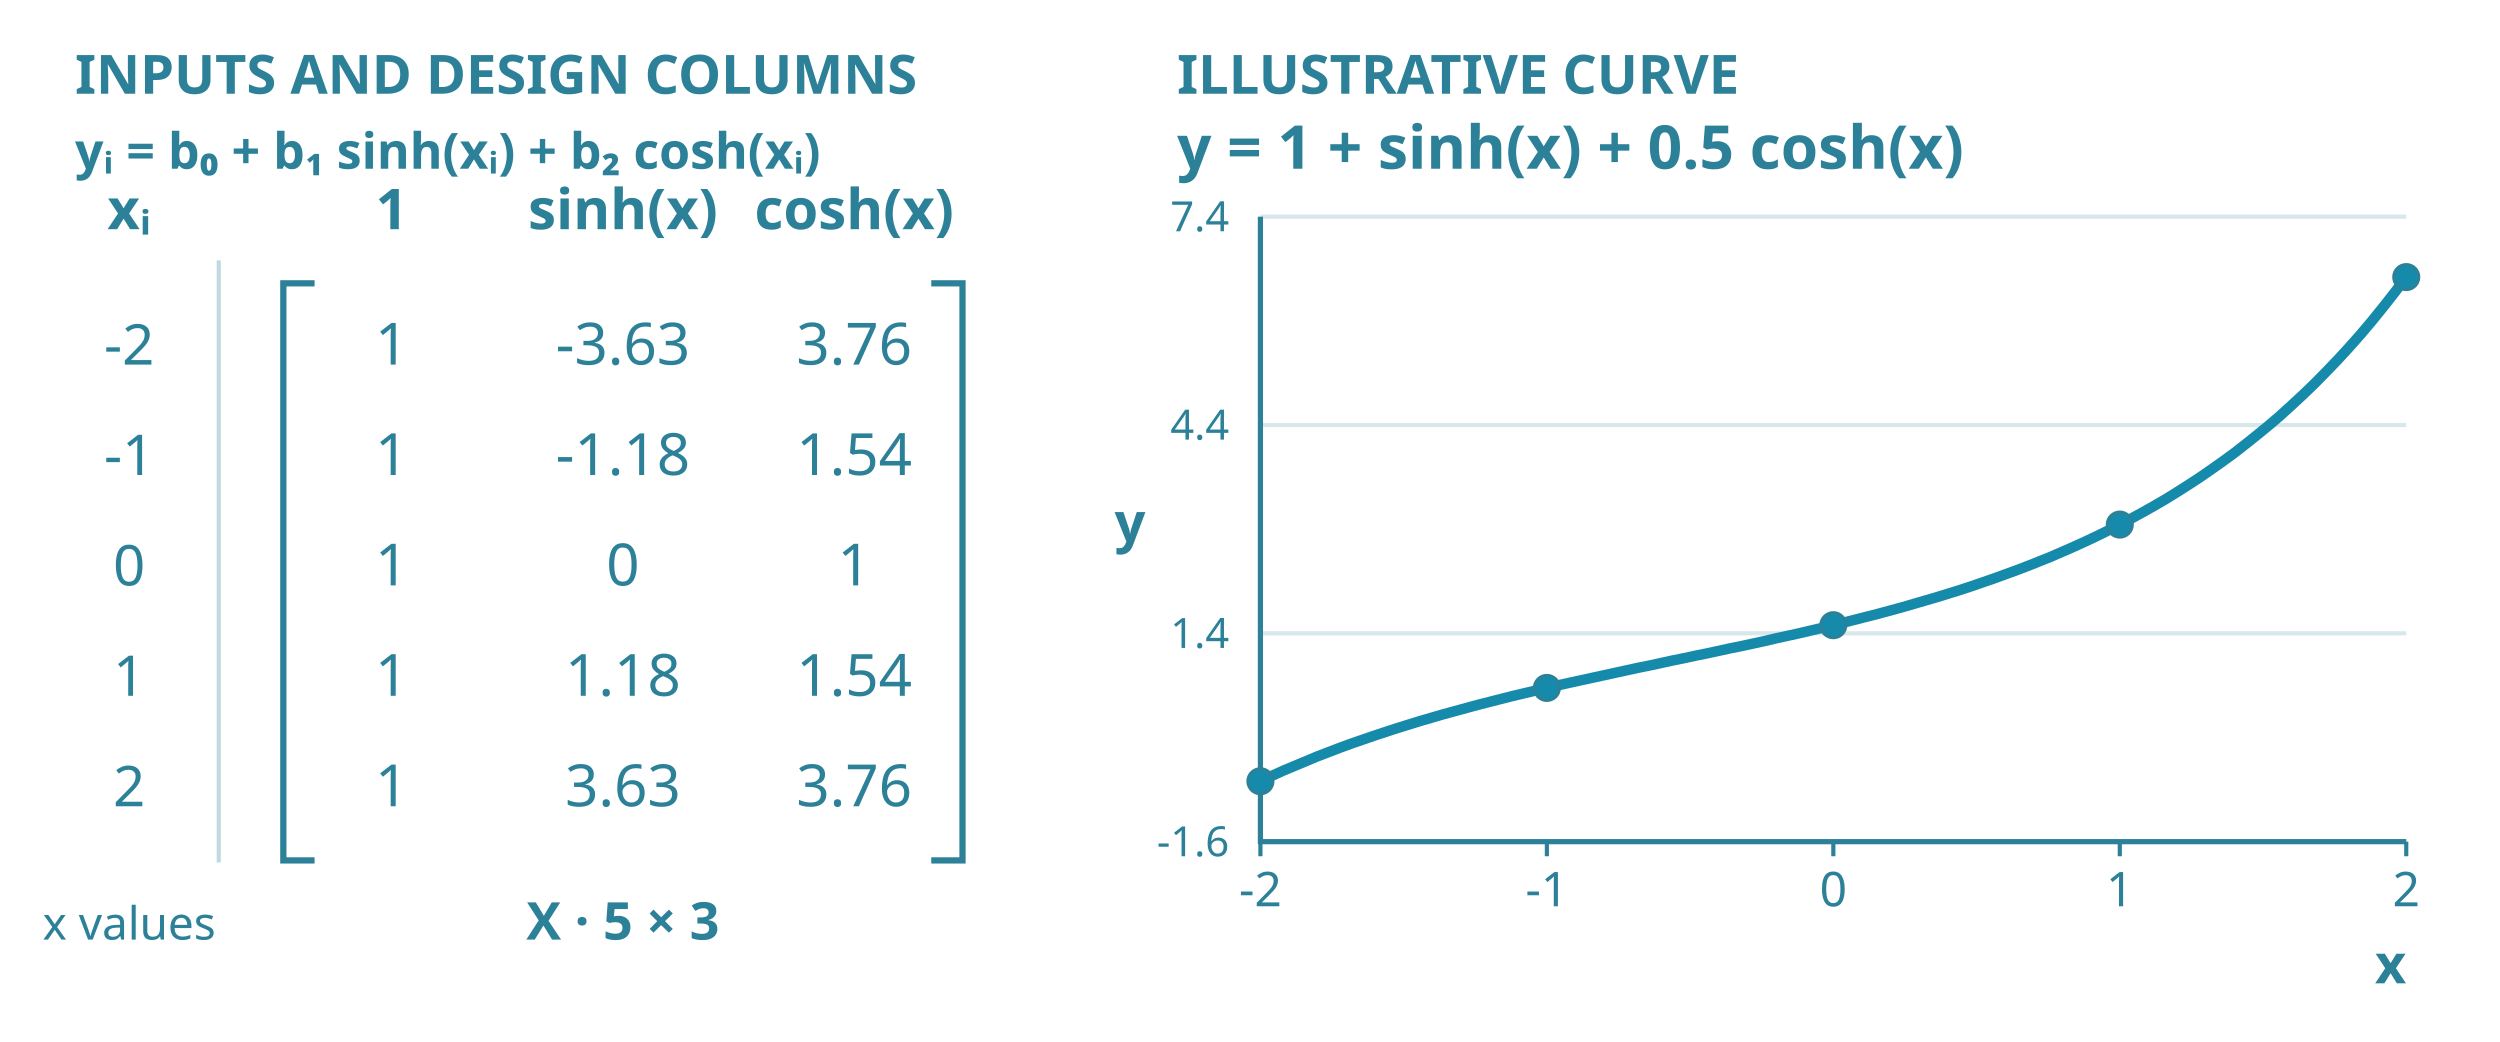
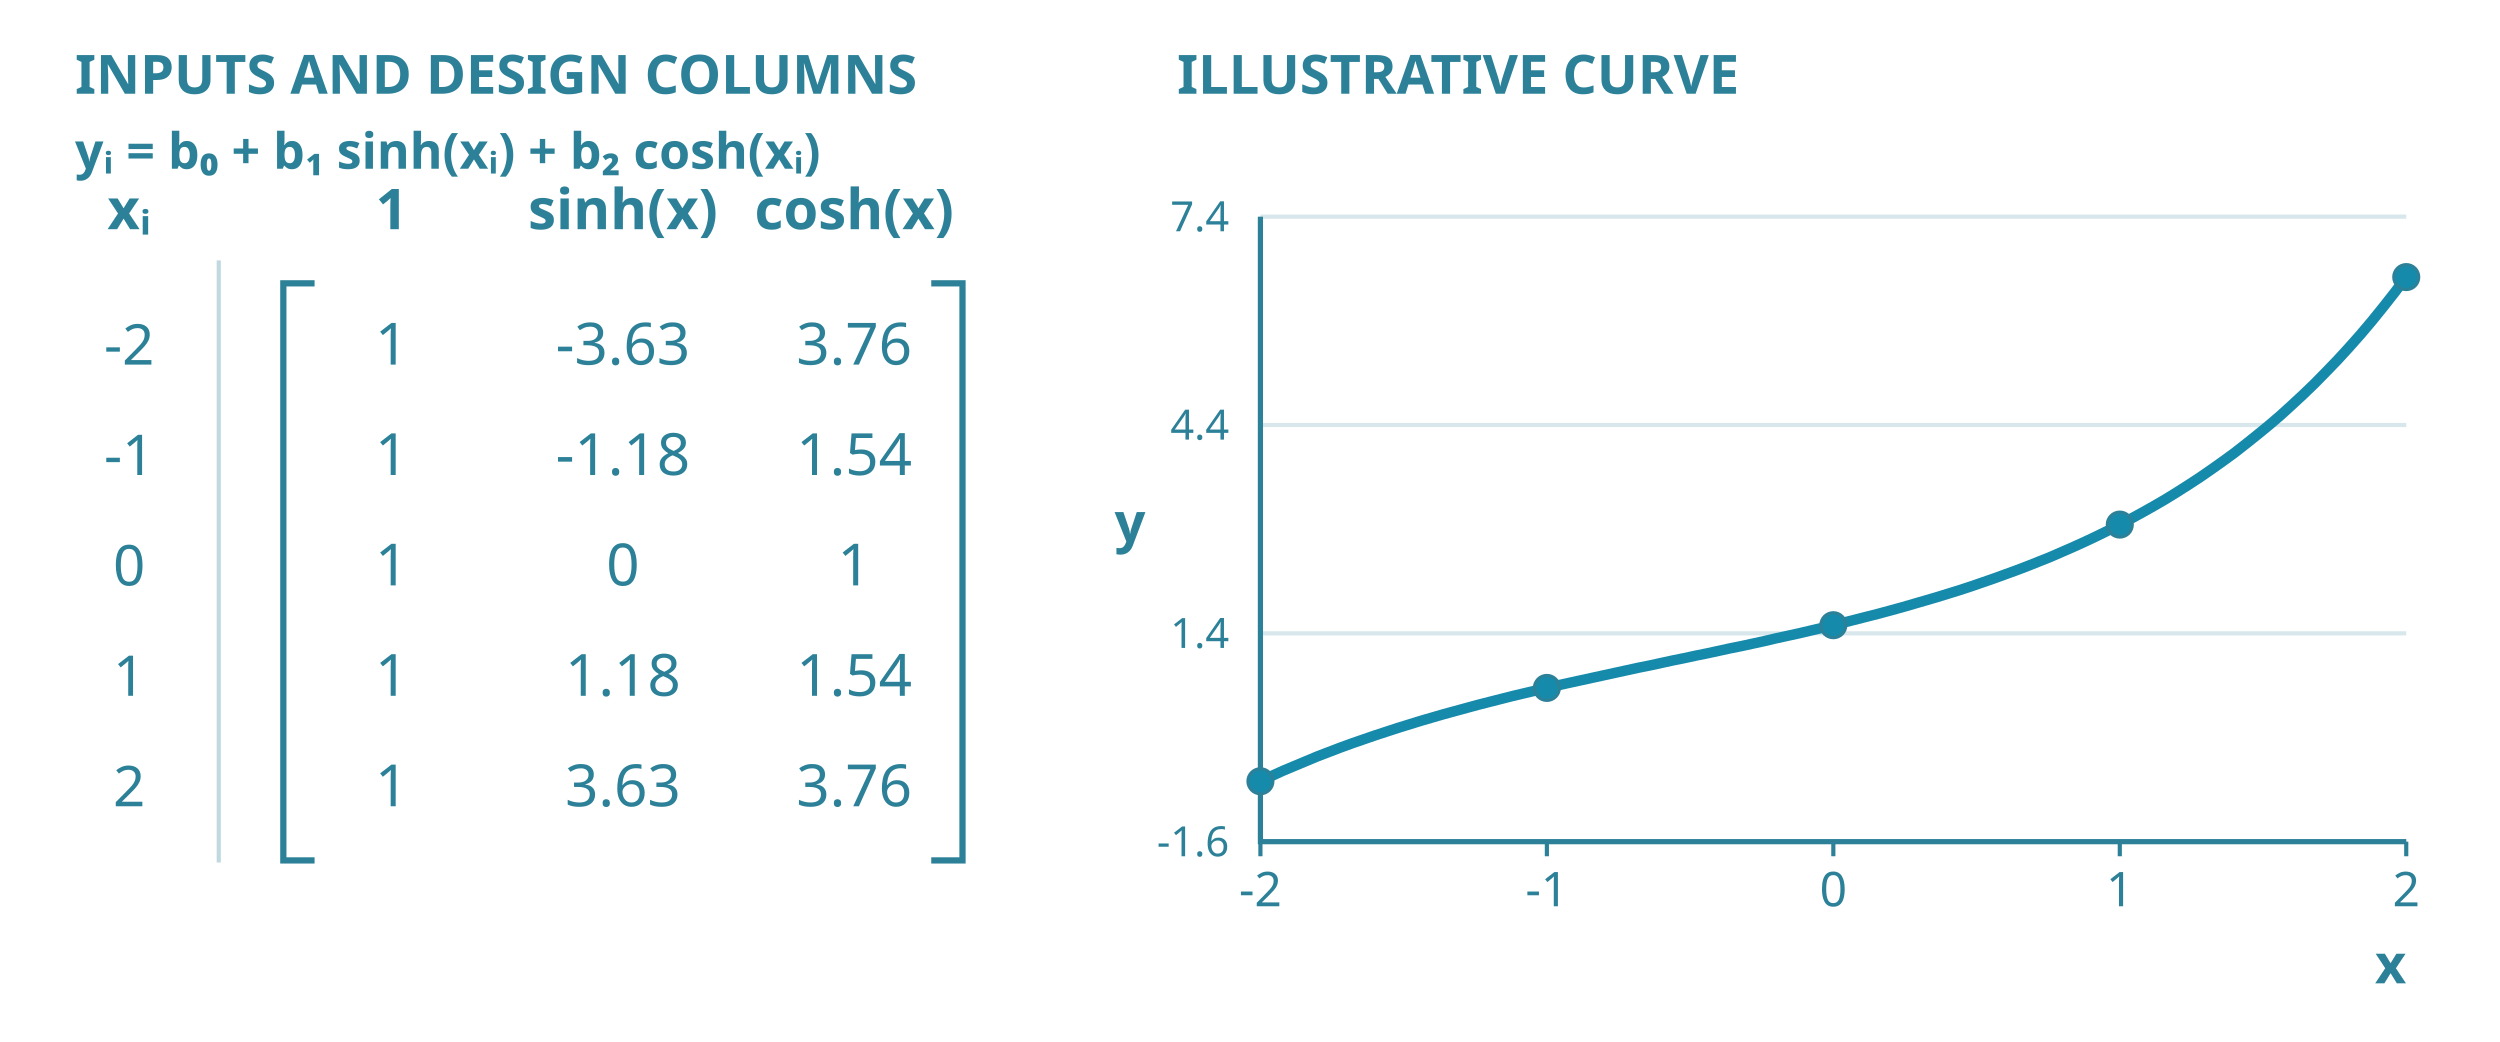
<svg xmlns="http://www.w3.org/2000/svg" viewBox="0 0 1200 500">
  <g fill="#2c8198" font-family="system-ui, sans-serif">
    <text x="36.0" y="45.0" text-anchor="start" font-size="26" font-weight="700">INPUTS AND DESIGN COLUMNS</text>
    <text x="36" y="81" font-size="24" font-weight="600">yᵢ = b₀ + b₁ sinh(xᵢ) + b₂ cosh(xᵢ)</text>
    <text x="565.0" y="45.0" text-anchor="start" font-size="26" font-weight="700">ILLUSTRATIVE CURVE</text>
-     <text x="565.0" y="81.0" text-anchor="start" font-size="29" font-weight="700">y = 1 + sinh(x) + 0.5 cosh(x)</text>
    <text x="62.0" y="110.0" text-anchor="middle" font-size="27" font-weight="700">xᵢ</text>
    <path d="M 151 136 H 136 V 413 H 151 M 447 136 H 462 V 413 H 447" stroke="#2c8198" stroke-width="3" opacity="1" fill="none" />
    <path d="M 105 125 V 414" stroke="#2c8198" stroke-width="2" opacity="0.3" fill="none" />
-     <text x="62.0" y="451.0" text-anchor="middle" font-size="22" font-weight="400">x values</text>
-     <text x="299.0" y="451.0" text-anchor="middle" font-size="25" font-weight="700">X  ·  5 × 3</text>
    <text x="188.0" y="110.0" text-anchor="middle" font-size="27" font-weight="700">1</text>
    <text x="299.0" y="110.0" text-anchor="middle" font-size="27" font-weight="700">sinh(x)</text>
    <text x="410.0" y="110.0" text-anchor="middle" font-size="27" font-weight="700">cosh(x)</text>
    <text x="62.0" y="175.0" text-anchor="middle" font-size="27" font-weight="400">-2</text>
    <text x="188.0" y="175.0" text-anchor="middle" font-size="28" font-weight="400">1</text>
    <text x="299.0" y="175.0" text-anchor="middle" font-size="28" font-weight="400">-3.63</text>
    <text x="410.0" y="175.0" text-anchor="middle" font-size="28" font-weight="400">3.76</text>
    <text x="62.0" y="228.0" text-anchor="middle" font-size="27" font-weight="400">-1</text>
    <text x="188.0" y="228.0" text-anchor="middle" font-size="28" font-weight="400">1</text>
    <text x="299.0" y="228.0" text-anchor="middle" font-size="28" font-weight="400">-1.18</text>
    <text x="410.0" y="228.0" text-anchor="middle" font-size="28" font-weight="400">1.54</text>
    <text x="62.0" y="281.0" text-anchor="middle" font-size="27" font-weight="400">0</text>
    <text x="188.0" y="281.0" text-anchor="middle" font-size="28" font-weight="400">1</text>
    <text x="299.0" y="281.0" text-anchor="middle" font-size="28" font-weight="400">0</text>
    <text x="410.0" y="281.0" text-anchor="middle" font-size="28" font-weight="400">1</text>
    <text x="62.0" y="334.0" text-anchor="middle" font-size="27" font-weight="400">1</text>
    <text x="188.0" y="334.0" text-anchor="middle" font-size="28" font-weight="400">1</text>
    <text x="299.0" y="334.0" text-anchor="middle" font-size="28" font-weight="400">1.18</text>
    <text x="410.0" y="334.0" text-anchor="middle" font-size="28" font-weight="400">1.54</text>
    <text x="62.0" y="387.0" text-anchor="middle" font-size="27" font-weight="400">2</text>
    <text x="188.0" y="387.0" text-anchor="middle" font-size="28" font-weight="400">1</text>
    <text x="299.0" y="387.0" text-anchor="middle" font-size="28" font-weight="400">3.63</text>
    <text x="410.0" y="387.0" text-anchor="middle" font-size="28" font-weight="400">3.76</text>
    <path d="M 605 104 V 404 H 1155" stroke="#2c8198" stroke-width="2.5" opacity="1" fill="none" />
    <path d="M 605 404.0 H 1155" stroke="#2c8198" stroke-width="2" opacity="0.19" fill="none" />
    <text x="590.0" y="411.0" text-anchor="end" font-size="20" font-weight="400">-1.6</text>
    <path d="M 605 304.0 H 1155" stroke="#2c8198" stroke-width="2" opacity="0.19" fill="none" />
    <text x="590.0" y="311.0" text-anchor="end" font-size="20" font-weight="400">1.4</text>
    <path d="M 605 204.0 H 1155" stroke="#2c8198" stroke-width="2" opacity="0.19" fill="none" />
    <text x="590.0" y="211.0" text-anchor="end" font-size="20" font-weight="400">4.4</text>
    <path d="M 605 104.0 H 1155" stroke="#2c8198" stroke-width="2" opacity="0.19" fill="none" />
    <text x="590.0" y="111.0" text-anchor="end" font-size="20" font-weight="400">7.4</text>
    <path d="M 605.0 404 v 7" stroke="#2c8198" stroke-width="2" opacity="1" fill="none" />
    <text x="605.0" y="435.0" text-anchor="middle" font-size="23" font-weight="400">-2</text>
    <path d="M 742.5 404 v 7" stroke="#2c8198" stroke-width="2" opacity="1" fill="none" />
    <text x="742.5" y="435.0" text-anchor="middle" font-size="23" font-weight="400">-1</text>
    <path d="M 880.0 404 v 7" stroke="#2c8198" stroke-width="2" opacity="1" fill="none" />
    <text x="880.0" y="435.0" text-anchor="middle" font-size="23" font-weight="400">0</text>
    <path d="M 1017.5 404 v 7" stroke="#2c8198" stroke-width="2" opacity="1" fill="none" />
    <text x="1017.5" y="435.0" text-anchor="middle" font-size="23" font-weight="400">1</text>
    <path d="M 1155.0 404 v 7" stroke="#2c8198" stroke-width="2" opacity="1" fill="none" />
    <text x="1155.0" y="435.0" text-anchor="middle" font-size="23" font-weight="400">2</text>
    <text x="535.0" y="260.0" text-anchor="start" font-size="26" font-weight="700">y</text>
    <text x="1155.0" y="472.0" text-anchor="end" font-size="26" font-weight="700">x</text>
    <path d="M 605.0 375.0 L 610.5 372.4 L 616.0 369.9 L 621.5 367.6 L 627.0 365.3 L 632.5 363.0 L 638.0 360.9 L 643.5 358.8 L 649.0 356.8 L 654.5 354.9 L 660.0 353.0 L 665.5 351.2 L 671.0 349.4 L 676.5 347.7 L 682.0 346.0 L 687.5 344.4 L 693.0 342.8 L 698.5 341.3 L 704.0 339.8 L 709.5 338.3 L 715.0 336.9 L 720.5 335.5 L 726.0 334.1 L 731.5 332.8 L 737.0 331.5 L 742.5 330.2 L 748.0 328.9 L 753.5 327.7 L 759.0 326.5 L 764.5 325.3 L 770.0 324.1 L 775.5 322.9 L 781.0 321.7 L 786.5 320.5 L 792.0 319.4 L 797.5 318.2 L 803.0 317.0 L 808.5 315.9 L 814.0 314.7 L 819.5 313.6 L 825.0 312.4 L 830.5 311.2 L 836.0 310.1 L 841.5 308.9 L 847.0 307.7 L 852.5 306.4 L 858.0 305.2 L 863.5 304.0 L 869.0 302.7 L 874.5 301.4 L 880.0 300.1 L 885.5 298.7 L 891.0 297.3 L 896.5 295.9 L 902.0 294.5 L 907.5 293.0 L 913.0 291.5 L 918.5 289.9 L 924.0 288.3 L 929.5 286.7 L 935.0 285.0 L 940.5 283.3 L 946.0 281.5 L 951.5 279.6 L 957.0 277.7 L 962.5 275.7 L 968.0 273.7 L 973.5 271.6 L 979.0 269.4 L 984.5 267.2 L 990.0 264.8 L 995.5 262.4 L 1001.0 259.9 L 1006.5 257.3 L 1012.0 254.6 L 1017.5 251.8 L 1023.0 248.9 L 1028.5 245.9 L 1034.0 242.8 L 1039.5 239.6 L 1045.0 236.2 L 1050.5 232.7 L 1056.0 229.1 L 1061.5 225.3 L 1067.0 221.4 L 1072.5 217.4 L 1078.0 213.1 L 1083.5 208.7 L 1089.0 204.2 L 1094.5 199.5 L 1100.0 194.5 L 1105.5 189.4 L 1111.0 184.1 L 1116.5 178.5 L 1122.0 172.8 L 1127.5 166.8 L 1133.0 160.6 L 1138.5 154.1 L 1144.0 147.3 L 1149.5 140.3 L 1155.0 133.0" stroke="#168aaa" stroke-width="5" opacity="1" fill="none" />
    <circle cx="605.0" cy="375.0" r="6" fill="#168aaa" stroke="#2c8198" stroke-width="1.5" />
    <circle cx="742.5" cy="330.2" r="6" fill="#168aaa" stroke="#2c8198" stroke-width="1.5" />
    <circle cx="880.0" cy="300.1" r="6" fill="#168aaa" stroke="#2c8198" stroke-width="1.5" />
    <circle cx="1017.5" cy="251.8" r="6" fill="#168aaa" stroke="#2c8198" stroke-width="1.5" />
    <circle cx="1155.0" cy="133.0" r="6" fill="#168aaa" stroke="#2c8198" stroke-width="1.5" />
  </g>
</svg>
